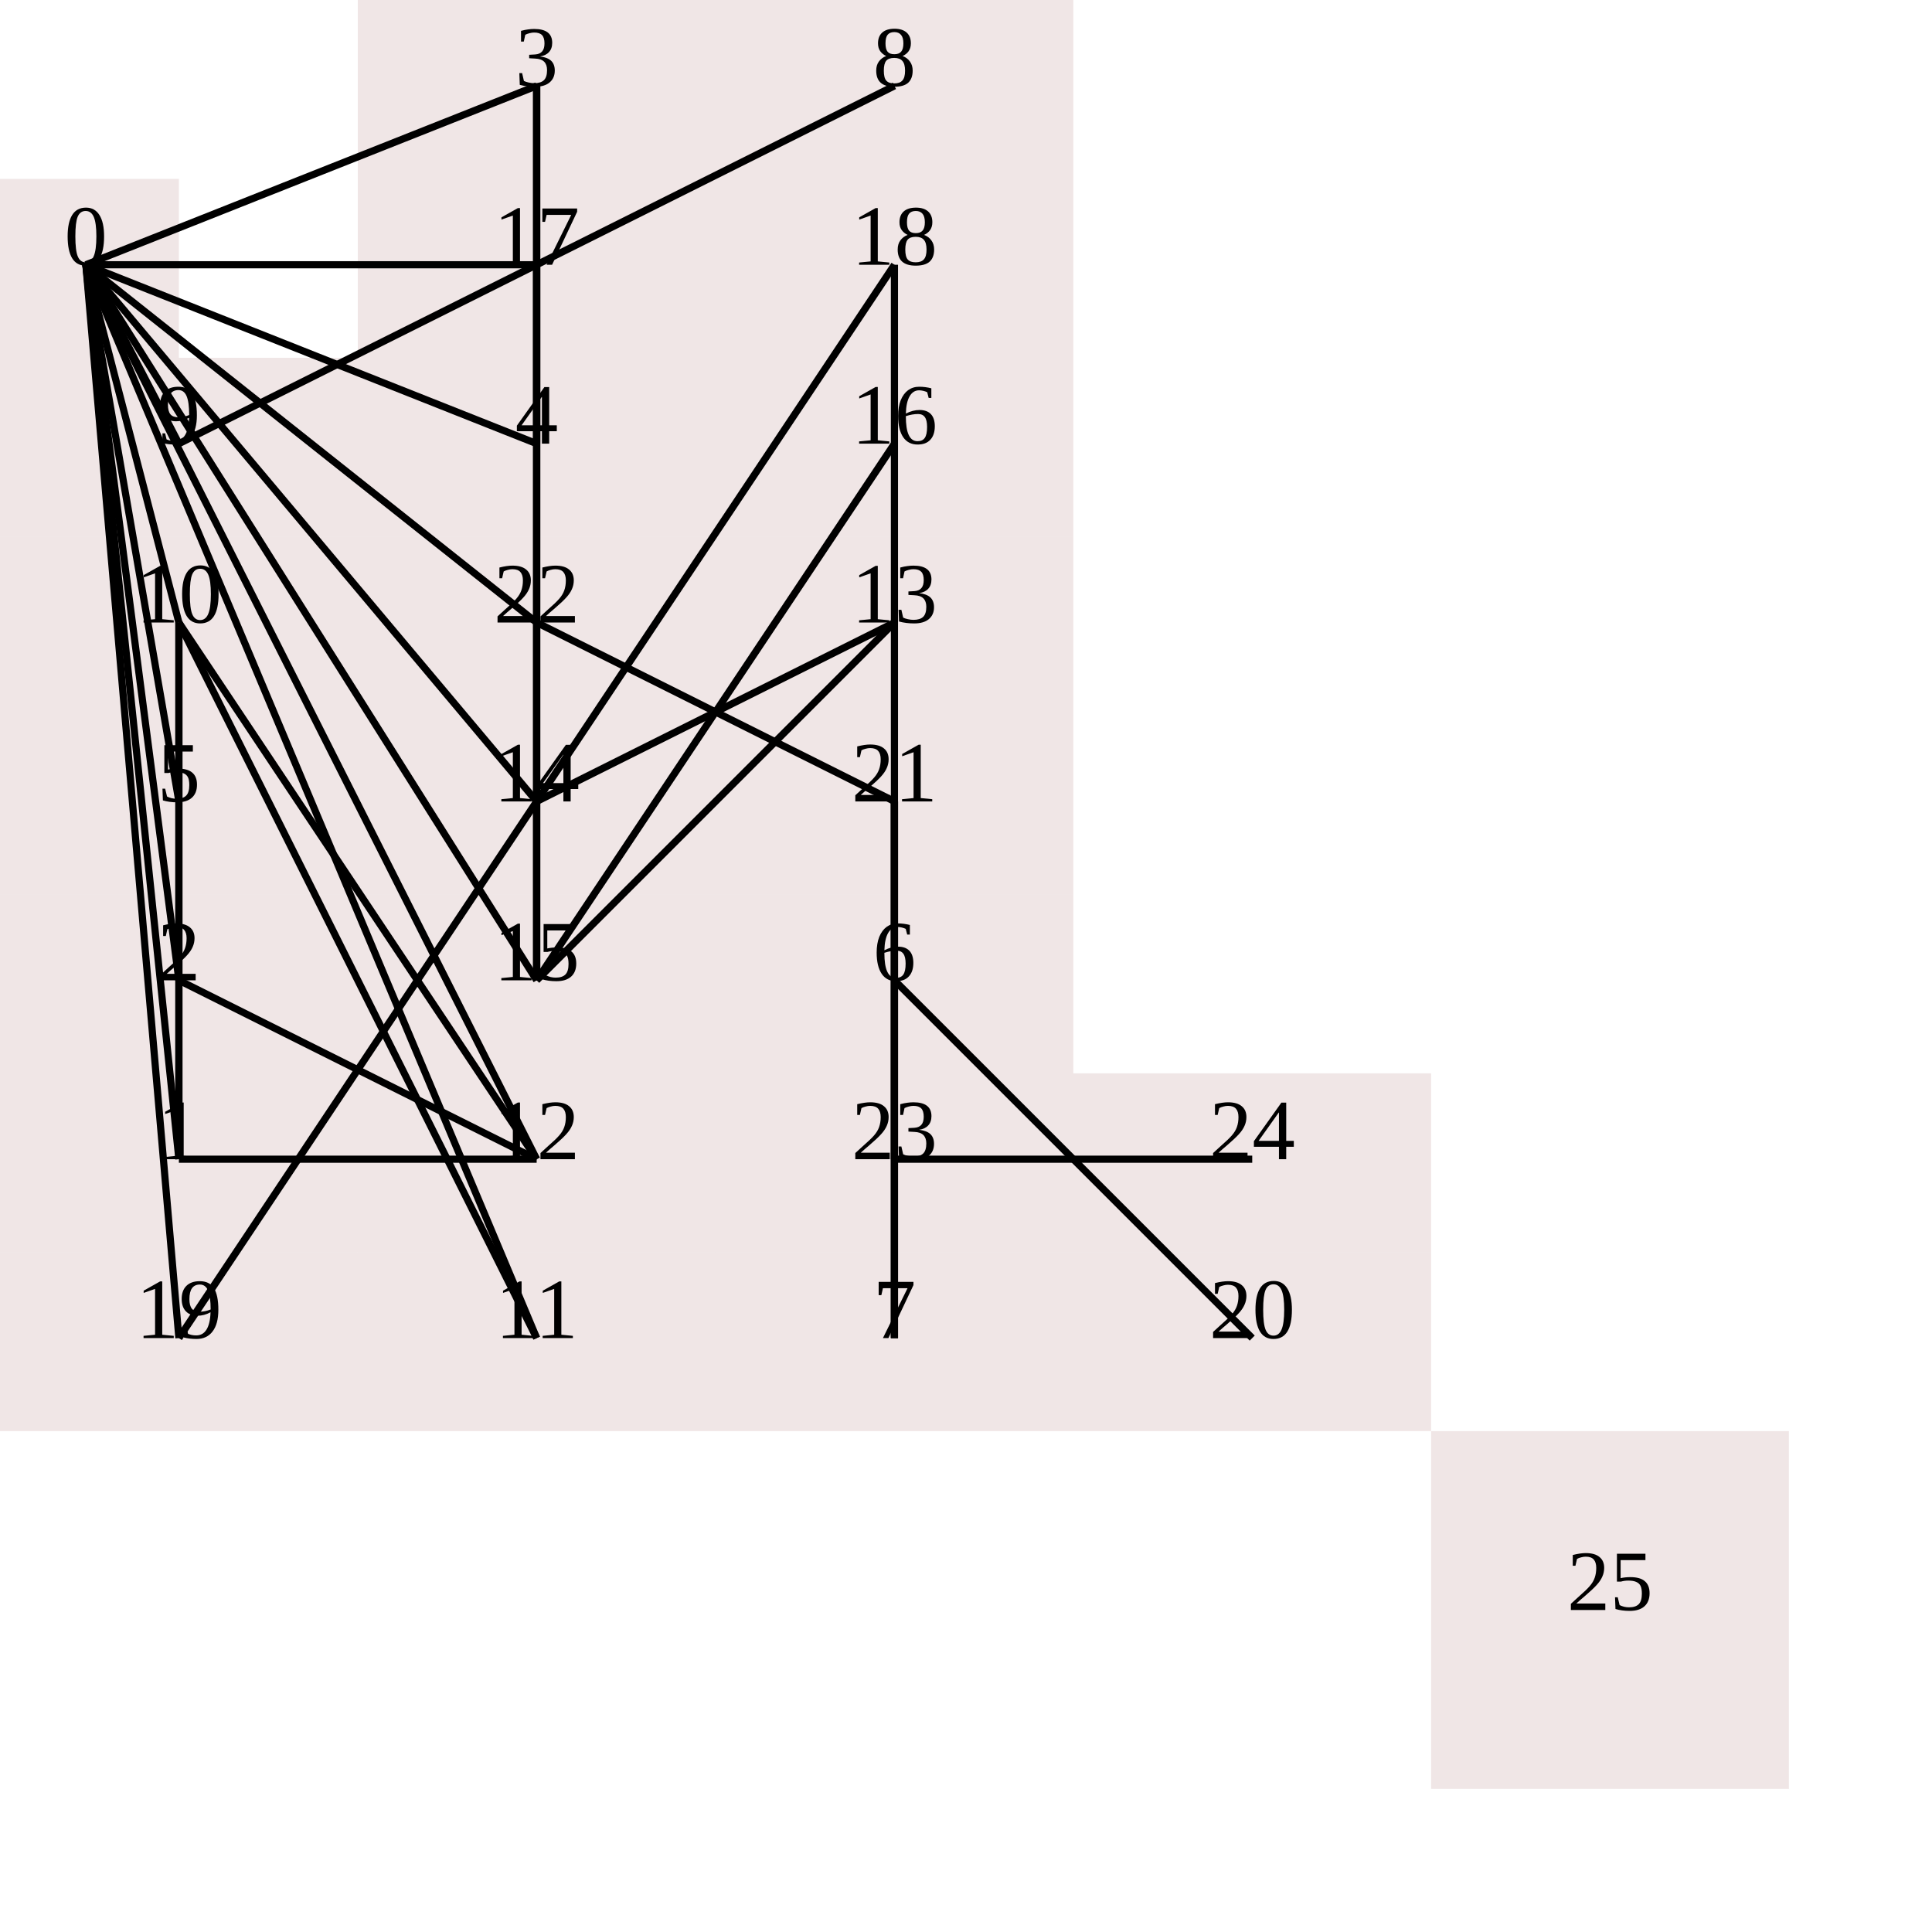
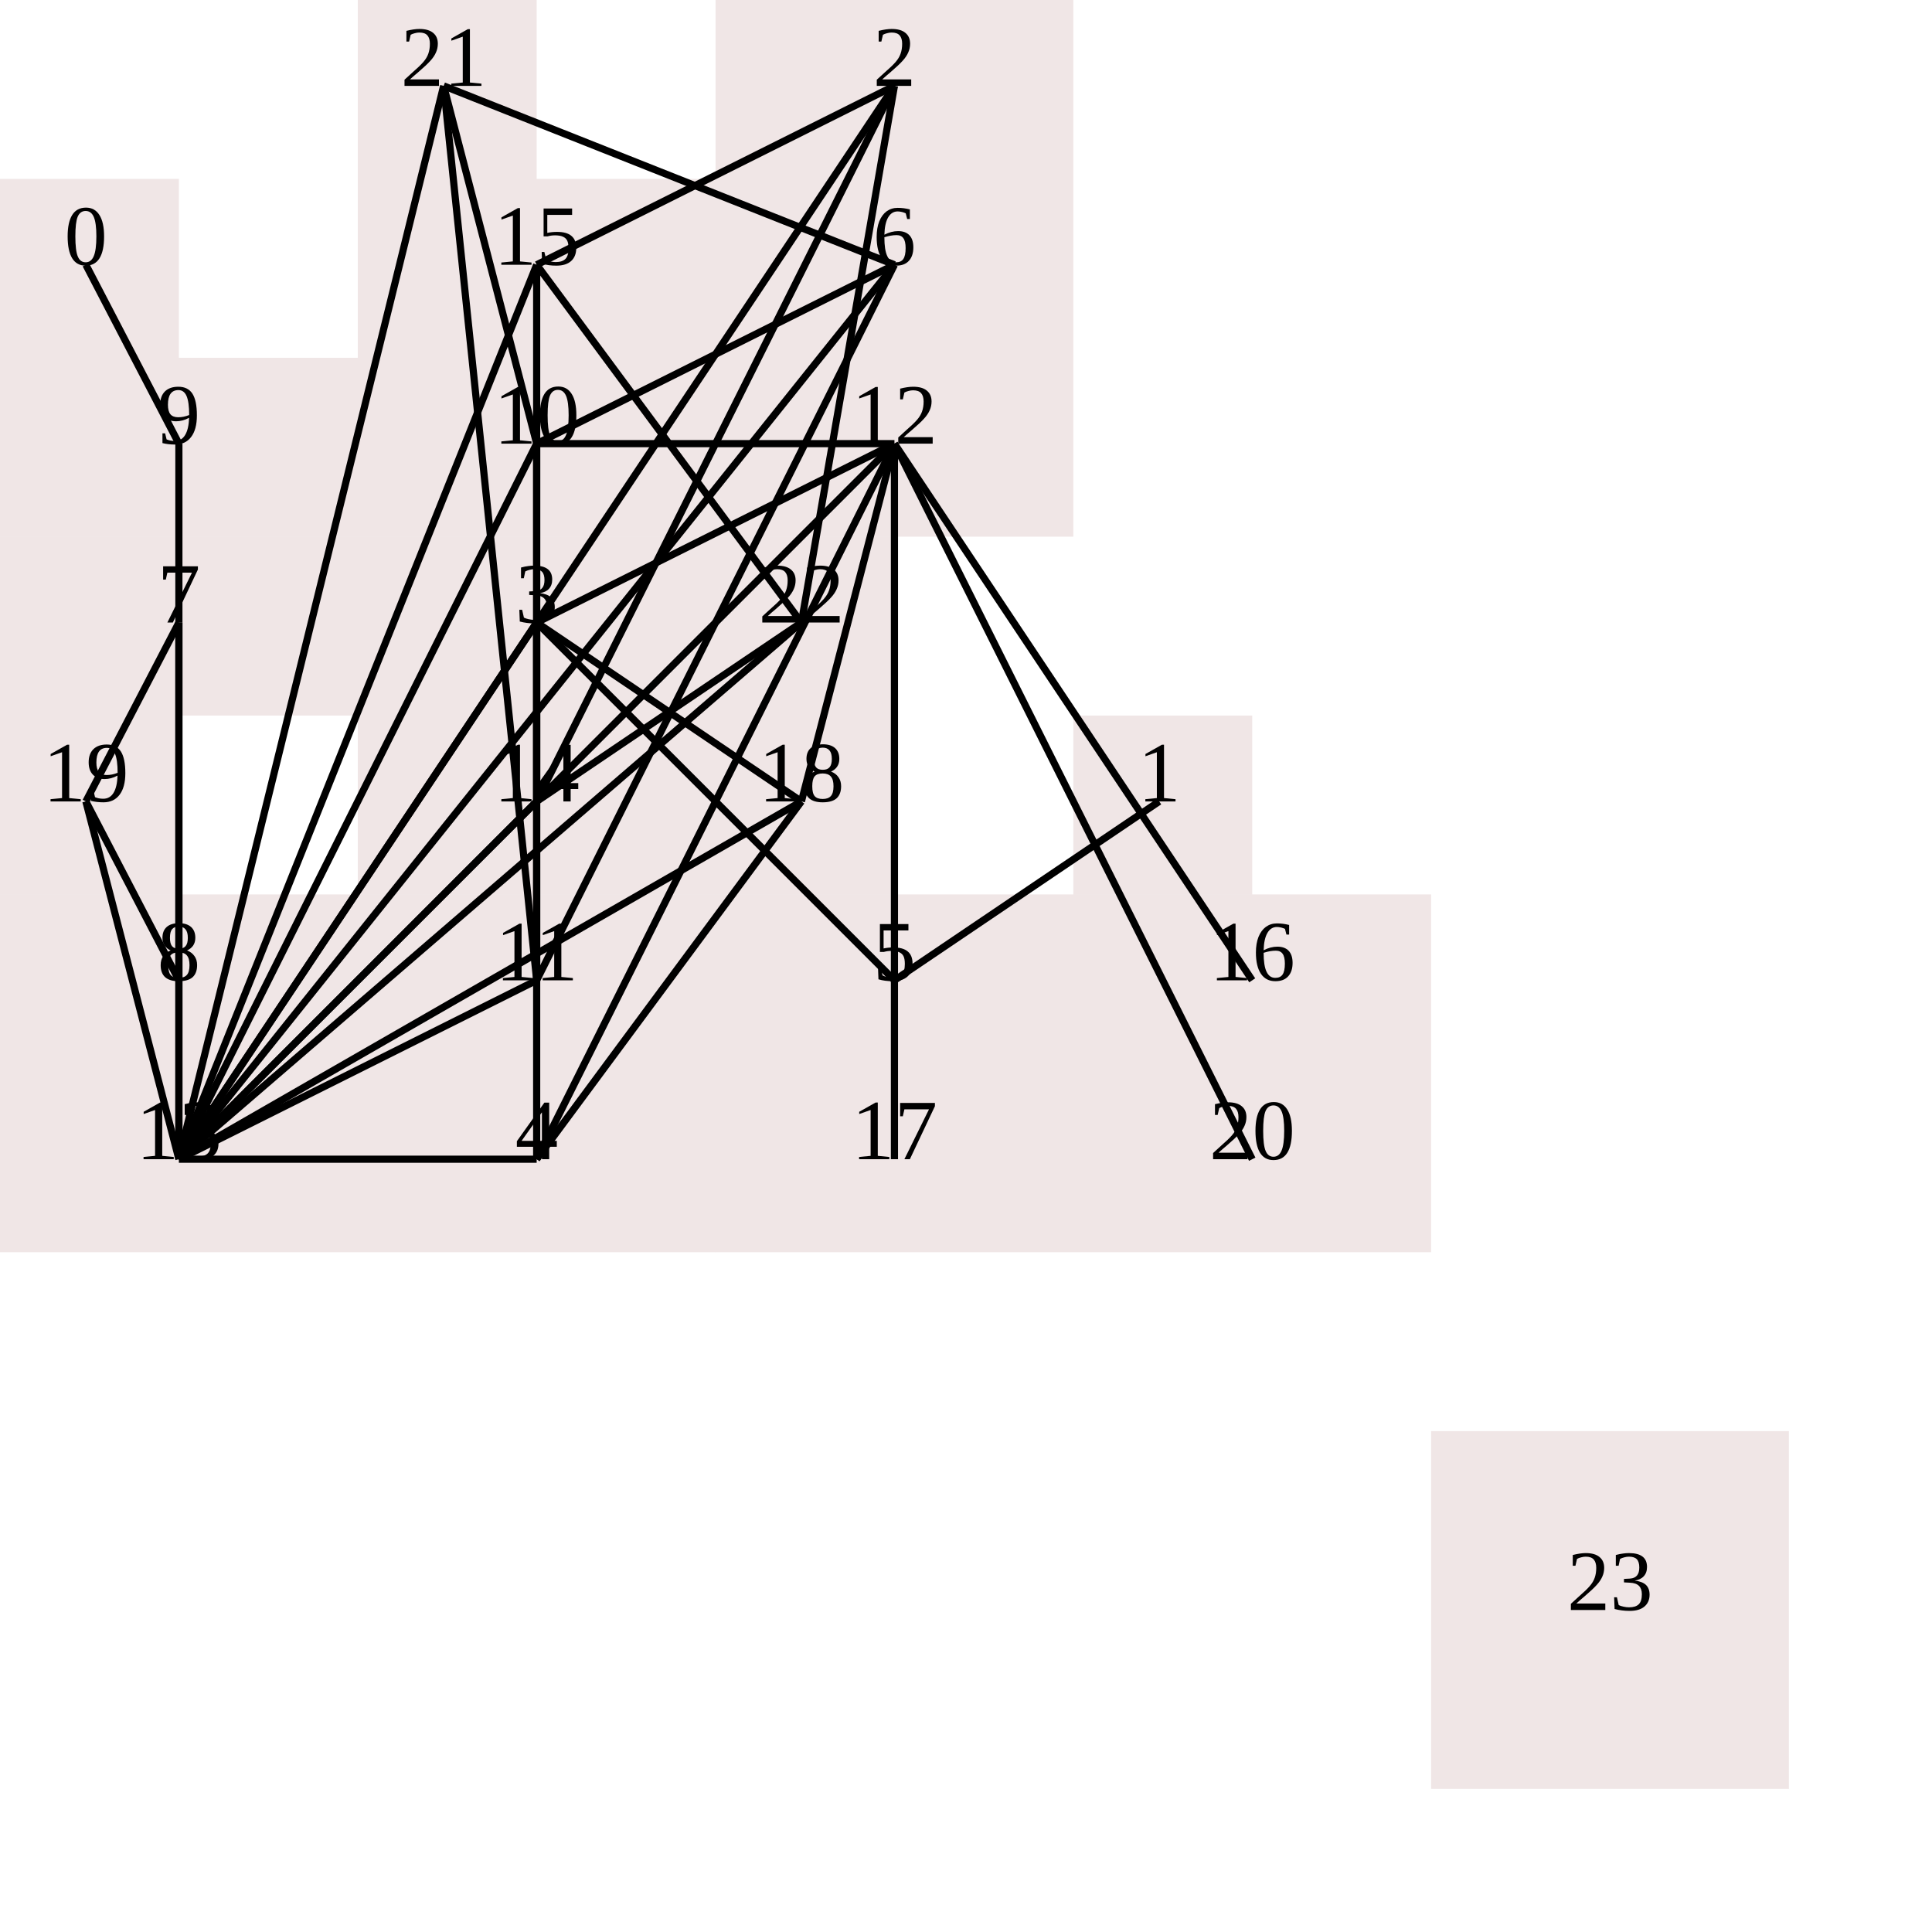
<svg xmlns="http://www.w3.org/2000/svg" width="270" height="270">
  <rect x="0" y="0" width="270" height="270" fill="rgb(255,255,255)" />
  <rect x="0" y="0" width="225" height="225" fill="rgba(255,255,255,1)" />
  <rect x="0" y="25" width="25" height="25" fill="rgba(100,0,0,0.1)" />
  <text x="12" y="37" text-anchor="middle" alignment-baseline="middle" fill="black">0</text>
-   <rect x="0" y="150" width="50" height="25" fill="rgba(100,0,0,0.1)" />
-   <text x="25" y="162" text-anchor="middle" alignment-baseline="middle" fill="black">1</text>
+   <rect x="150" y="100" width="25" height="25" fill="rgba(100,0,0,0.1)" />
+   <text x="162" y="112" text-anchor="middle" alignment-baseline="middle" fill="black">1</text>
+   <rect x="100" y="0" width="50" height="25" fill="rgba(100,0,0,0.1)" />
+   <text x="125" y="12" text-anchor="middle" alignment-baseline="middle" fill="black">2</text>
+   <rect x="50" y="75" width="50" height="25" fill="rgba(100,0,0,0.1)" />
+   <text x="75" y="87" text-anchor="middle" alignment-baseline="middle" fill="black">3</text>
+   <rect x="50" y="150" width="50" height="25" fill="rgba(100,0,0,0.1)" />
+   <text x="75" y="162" text-anchor="middle" alignment-baseline="middle" fill="black">4</text>
+   <rect x="100" y="125" width="50" height="25" fill="rgba(100,0,0,0.1)" />
+   <text x="125" y="137" text-anchor="middle" alignment-baseline="middle" fill="black">5</text>
+   <rect x="100" y="25" width="50" height="25" fill="rgba(100,0,0,0.1)" />
+   <text x="125" y="37" text-anchor="middle" alignment-baseline="middle" fill="black">6</text>
+   <rect x="0" y="75" width="50" height="25" fill="rgba(100,0,0,0.1)" />
+   <text x="25" y="87" text-anchor="middle" alignment-baseline="middle" fill="black">7</text>
  <rect x="0" y="125" width="50" height="25" fill="rgba(100,0,0,0.1)" />
-   <text x="25" y="137" text-anchor="middle" alignment-baseline="middle" fill="black">2</text>
-   <rect x="50" y="0" width="50" height="25" fill="rgba(100,0,0,0.1)" />
-   <text x="75" y="12" text-anchor="middle" alignment-baseline="middle" fill="black">3</text>
-   <rect x="50" y="50" width="50" height="25" fill="rgba(100,0,0,0.1)" />
-   <text x="75" y="62" text-anchor="middle" alignment-baseline="middle" fill="black">4</text>
-   <rect x="0" y="100" width="50" height="25" fill="rgba(100,0,0,0.1)" />
-   <text x="25" y="112" text-anchor="middle" alignment-baseline="middle" fill="black">5</text>
-   <rect x="100" y="125" width="50" height="25" fill="rgba(100,0,0,0.1)" />
-   <text x="125" y="137" text-anchor="middle" alignment-baseline="middle" fill="black">6</text>
-   <rect x="100" y="175" width="50" height="25" fill="rgba(100,0,0,0.1)" />
-   <text x="125" y="187" text-anchor="middle" alignment-baseline="middle" fill="black">7</text>
-   <rect x="100" y="0" width="50" height="25" fill="rgba(100,0,0,0.1)" />
-   <text x="125" y="12" text-anchor="middle" alignment-baseline="middle" fill="black">8</text>
+   <text x="25" y="137" text-anchor="middle" alignment-baseline="middle" fill="black">8</text>
  <rect x="0" y="50" width="50" height="25" fill="rgba(100,0,0,0.1)" />
  <text x="25" y="62" text-anchor="middle" alignment-baseline="middle" fill="black">9</text>
-   <rect x="0" y="75" width="50" height="25" fill="rgba(100,0,0,0.1)" />
-   <text x="25" y="87" text-anchor="middle" alignment-baseline="middle" fill="black">10</text>
-   <rect x="50" y="175" width="50" height="25" fill="rgba(100,0,0,0.1)" />
-   <text x="75" y="187" text-anchor="middle" alignment-baseline="middle" fill="black">11</text>
-   <rect x="50" y="150" width="50" height="25" fill="rgba(100,0,0,0.1)" />
-   <text x="75" y="162" text-anchor="middle" alignment-baseline="middle" fill="black">12</text>
-   <rect x="100" y="75" width="50" height="25" fill="rgba(100,0,0,0.1)" />
-   <text x="125" y="87" text-anchor="middle" alignment-baseline="middle" fill="black">13</text>
+   <rect x="50" y="50" width="50" height="25" fill="rgba(100,0,0,0.1)" />
+   <text x="75" y="62" text-anchor="middle" alignment-baseline="middle" fill="black">10</text>
+   <rect x="50" y="125" width="50" height="25" fill="rgba(100,0,0,0.1)" />
+   <text x="75" y="137" text-anchor="middle" alignment-baseline="middle" fill="black">11</text>
+   <rect x="100" y="50" width="50" height="25" fill="rgba(100,0,0,0.1)" />
+   <text x="125" y="62" text-anchor="middle" alignment-baseline="middle" fill="black">12</text>
+   <rect x="0" y="150" width="50" height="25" fill="rgba(100,0,0,0.1)" />
+   <text x="25" y="162" text-anchor="middle" alignment-baseline="middle" fill="black">13</text>
  <rect x="50" y="100" width="50" height="25" fill="rgba(100,0,0,0.1)" />
  <text x="75" y="112" text-anchor="middle" alignment-baseline="middle" fill="black">14</text>
-   <rect x="50" y="125" width="50" height="25" fill="rgba(100,0,0,0.1)" />
-   <text x="75" y="137" text-anchor="middle" alignment-baseline="middle" fill="black">15</text>
-   <rect x="100" y="50" width="50" height="25" fill="rgba(100,0,0,0.1)" />
-   <text x="125" y="62" text-anchor="middle" alignment-baseline="middle" fill="black">16</text>
  <rect x="50" y="25" width="50" height="25" fill="rgba(100,0,0,0.1)" />
-   <text x="75" y="37" text-anchor="middle" alignment-baseline="middle" fill="black">17</text>
-   <rect x="100" y="25" width="50" height="25" fill="rgba(100,0,0,0.1)" />
-   <text x="125" y="37" text-anchor="middle" alignment-baseline="middle" fill="black">18</text>
-   <rect x="0" y="175" width="50" height="25" fill="rgba(100,0,0,0.1)" />
-   <text x="25" y="187" text-anchor="middle" alignment-baseline="middle" fill="black">19</text>
-   <rect x="150" y="175" width="50" height="25" fill="rgba(100,0,0,0.1)" />
-   <text x="175" y="187" text-anchor="middle" alignment-baseline="middle" fill="black">20</text>
-   <rect x="100" y="100" width="50" height="25" fill="rgba(100,0,0,0.1)" />
-   <text x="125" y="112" text-anchor="middle" alignment-baseline="middle" fill="black">21</text>
-   <rect x="50" y="75" width="50" height="25" fill="rgba(100,0,0,0.1)" />
-   <text x="75" y="87" text-anchor="middle" alignment-baseline="middle" fill="black">22</text>
+   <text x="75" y="37" text-anchor="middle" alignment-baseline="middle" fill="black">15</text>
+   <rect x="150" y="125" width="50" height="25" fill="rgba(100,0,0,0.1)" />
+   <text x="175" y="137" text-anchor="middle" alignment-baseline="middle" fill="black">16</text>
  <rect x="100" y="150" width="50" height="25" fill="rgba(100,0,0,0.1)" />
-   <text x="125" y="162" text-anchor="middle" alignment-baseline="middle" fill="black">23</text>
+   <text x="125" y="162" text-anchor="middle" alignment-baseline="middle" fill="black">17</text>
+   <rect x="100" y="100" width="25" height="25" fill="rgba(100,0,0,0.1)" />
+   <text x="112" y="112" text-anchor="middle" alignment-baseline="middle" fill="black">18</text>
+   <rect x="0" y="100" width="25" height="25" fill="rgba(100,0,0,0.1)" />
+   <text x="12" y="112" text-anchor="middle" alignment-baseline="middle" fill="black">19</text>
  <rect x="150" y="150" width="50" height="25" fill="rgba(100,0,0,0.1)" />
-   <text x="175" y="162" text-anchor="middle" alignment-baseline="middle" fill="black">24</text>
+   <text x="175" y="162" text-anchor="middle" alignment-baseline="middle" fill="black">20</text>
+   <rect x="50" y="0" width="25" height="25" fill="rgba(100,0,0,0.1)" />
+   <text x="62" y="12" text-anchor="middle" alignment-baseline="middle" fill="black">21</text>
+   <rect x="100" y="75" width="25" height="25" fill="rgba(100,0,0,0.1)" />
+   <text x="112" y="87" text-anchor="middle" alignment-baseline="middle" fill="black">22</text>
  <rect x="200" y="200" width="50" height="50" fill="rgba(100,0,0,0.1)" />
-   <text x="225" y="225" text-anchor="middle" alignment-baseline="middle" fill="black">25</text>
+   <text x="225" y="225" text-anchor="middle" alignment-baseline="middle" fill="black">23</text>
  <line x1="12" y1="37" x2="25" y2="62" stroke="black" stroke-width="1" />
-   <line x1="12" y1="37" x2="25" y2="87" stroke="black" stroke-width="1" />
-   <line x1="12" y1="37" x2="25" y2="112" stroke="black" stroke-width="1" />
-   <line x1="12" y1="37" x2="25" y2="137" stroke="black" stroke-width="1" />
-   <line x1="12" y1="37" x2="25" y2="162" stroke="black" stroke-width="1" />
-   <line x1="12" y1="37" x2="25" y2="187" stroke="black" stroke-width="1" />
-   <line x1="12" y1="37" x2="75" y2="187" stroke="black" stroke-width="1" />
-   <line x1="12" y1="37" x2="75" y2="162" stroke="black" stroke-width="1" />
-   <line x1="12" y1="37" x2="75" y2="137" stroke="black" stroke-width="1" />
-   <line x1="12" y1="37" x2="75" y2="112" stroke="black" stroke-width="1" />
-   <line x1="12" y1="37" x2="75" y2="87" stroke="black" stroke-width="1" />
-   <line x1="12" y1="37" x2="75" y2="62" stroke="black" stroke-width="1" />
-   <line x1="12" y1="37" x2="75" y2="37" stroke="black" stroke-width="1" />
-   <line x1="12" y1="37" x2="75" y2="12" stroke="black" stroke-width="1" />
-   <line x1="25" y1="162" x2="25" y2="87" stroke="black" stroke-width="1" />
-   <line x1="25" y1="162" x2="25" y2="137" stroke="black" stroke-width="1" />
-   <line x1="25" y1="162" x2="75" y2="162" stroke="black" stroke-width="1" />
-   <line x1="25" y1="137" x2="25" y2="87" stroke="black" stroke-width="1" />
-   <line x1="25" y1="137" x2="75" y2="162" stroke="black" stroke-width="1" />
-   <line x1="75" y1="12" x2="75" y2="62" stroke="black" stroke-width="1" />
-   <line x1="75" y1="12" x2="75" y2="137" stroke="black" stroke-width="1" />
-   <line x1="75" y1="12" x2="75" y2="37" stroke="black" stroke-width="1" />
+   <line x1="162" y1="112" x2="125" y2="137" stroke="black" stroke-width="1" />
+   <line x1="125" y1="12" x2="112" y2="87" stroke="black" stroke-width="1" />
+   <line x1="125" y1="12" x2="75" y2="37" stroke="black" stroke-width="1" />
+   <line x1="125" y1="12" x2="75" y2="112" stroke="black" stroke-width="1" />
+   <line x1="125" y1="12" x2="25" y2="162" stroke="black" stroke-width="1" />
+   <line x1="75" y1="87" x2="75" y2="162" stroke="black" stroke-width="1" />
+   <line x1="75" y1="87" x2="112" y2="112" stroke="black" stroke-width="1" />
+   <line x1="75" y1="87" x2="125" y2="137" stroke="black" stroke-width="1" />
+   <line x1="75" y1="87" x2="25" y2="162" stroke="black" stroke-width="1" />
+   <line x1="75" y1="87" x2="125" y2="62" stroke="black" stroke-width="1" />
+   <line x1="75" y1="162" x2="112" y2="112" stroke="black" stroke-width="1" />
+   <line x1="75" y1="162" x2="25" y2="162" stroke="black" stroke-width="1" />
+   <line x1="75" y1="162" x2="125" y2="62" stroke="black" stroke-width="1" />
+   <line x1="125" y1="37" x2="75" y2="137" stroke="black" stroke-width="1" />
+   <line x1="125" y1="37" x2="75" y2="62" stroke="black" stroke-width="1" />
+   <line x1="125" y1="37" x2="62" y2="12" stroke="black" stroke-width="1" />
+   <line x1="125" y1="37" x2="25" y2="162" stroke="black" stroke-width="1" />
+   <line x1="25" y1="87" x2="12" y2="112" stroke="black" stroke-width="1" />
+   <line x1="25" y1="87" x2="25" y2="137" stroke="black" stroke-width="1" />
+   <line x1="25" y1="87" x2="25" y2="62" stroke="black" stroke-width="1" />
+   <line x1="25" y1="87" x2="25" y2="162" stroke="black" stroke-width="1" />
+   <line x1="25" y1="137" x2="12" y2="112" stroke="black" stroke-width="1" />
+   <line x1="25" y1="137" x2="25" y2="162" stroke="black" stroke-width="1" />
  <line x1="75" y1="62" x2="75" y2="137" stroke="black" stroke-width="1" />
-   <line x1="75" y1="62" x2="75" y2="37" stroke="black" stroke-width="1" />
-   <line x1="125" y1="137" x2="175" y2="187" stroke="black" stroke-width="1" />
-   <line x1="125" y1="137" x2="125" y2="162" stroke="black" stroke-width="1" />
-   <line x1="125" y1="137" x2="125" y2="187" stroke="black" stroke-width="1" />
-   <line x1="125" y1="137" x2="125" y2="37" stroke="black" stroke-width="1" />
-   <line x1="125" y1="137" x2="125" y2="112" stroke="black" stroke-width="1" />
-   <line x1="125" y1="187" x2="125" y2="162" stroke="black" stroke-width="1" />
-   <line x1="125" y1="187" x2="125" y2="112" stroke="black" stroke-width="1" />
-   <line x1="125" y1="12" x2="25" y2="62" stroke="black" stroke-width="1" />
-   <line x1="25" y1="87" x2="75" y2="187" stroke="black" stroke-width="1" />
-   <line x1="25" y1="87" x2="75" y2="162" stroke="black" stroke-width="1" />
-   <line x1="125" y1="87" x2="75" y2="112" stroke="black" stroke-width="1" />
-   <line x1="125" y1="87" x2="75" y2="137" stroke="black" stroke-width="1" />
-   <line x1="75" y1="137" x2="125" y2="62" stroke="black" stroke-width="1" />
-   <line x1="75" y1="137" x2="75" y2="37" stroke="black" stroke-width="1" />
-   <line x1="125" y1="37" x2="25" y2="187" stroke="black" stroke-width="1" />
-   <line x1="125" y1="112" x2="125" y2="162" stroke="black" stroke-width="1" />
-   <line x1="125" y1="112" x2="75" y2="87" stroke="black" stroke-width="1" />
-   <line x1="125" y1="162" x2="175" y2="162" stroke="black" stroke-width="1" />
+   <line x1="75" y1="62" x2="62" y2="12" stroke="black" stroke-width="1" />
+   <line x1="75" y1="62" x2="25" y2="162" stroke="black" stroke-width="1" />
+   <line x1="75" y1="62" x2="125" y2="62" stroke="black" stroke-width="1" />
+   <line x1="75" y1="137" x2="62" y2="12" stroke="black" stroke-width="1" />
+   <line x1="75" y1="137" x2="25" y2="162" stroke="black" stroke-width="1" />
+   <line x1="125" y1="62" x2="125" y2="162" stroke="black" stroke-width="1" />
+   <line x1="125" y1="62" x2="25" y2="162" stroke="black" stroke-width="1" />
+   <line x1="125" y1="62" x2="175" y2="162" stroke="black" stroke-width="1" />
+   <line x1="125" y1="62" x2="112" y2="112" stroke="black" stroke-width="1" />
+   <line x1="125" y1="62" x2="175" y2="137" stroke="black" stroke-width="1" />
+   <line x1="25" y1="162" x2="75" y2="112" stroke="black" stroke-width="1" />
+   <line x1="25" y1="162" x2="12" y2="112" stroke="black" stroke-width="1" />
+   <line x1="25" y1="162" x2="75" y2="37" stroke="black" stroke-width="1" />
+   <line x1="25" y1="162" x2="62" y2="12" stroke="black" stroke-width="1" />
+   <line x1="25" y1="162" x2="112" y2="87" stroke="black" stroke-width="1" />
+   <line x1="25" y1="162" x2="112" y2="112" stroke="black" stroke-width="1" />
+   <line x1="75" y1="112" x2="112" y2="87" stroke="black" stroke-width="1" />
+   <line x1="75" y1="112" x2="75" y2="37" stroke="black" stroke-width="1" />
+   <line x1="75" y1="37" x2="112" y2="87" stroke="black" stroke-width="1" />
</svg>
